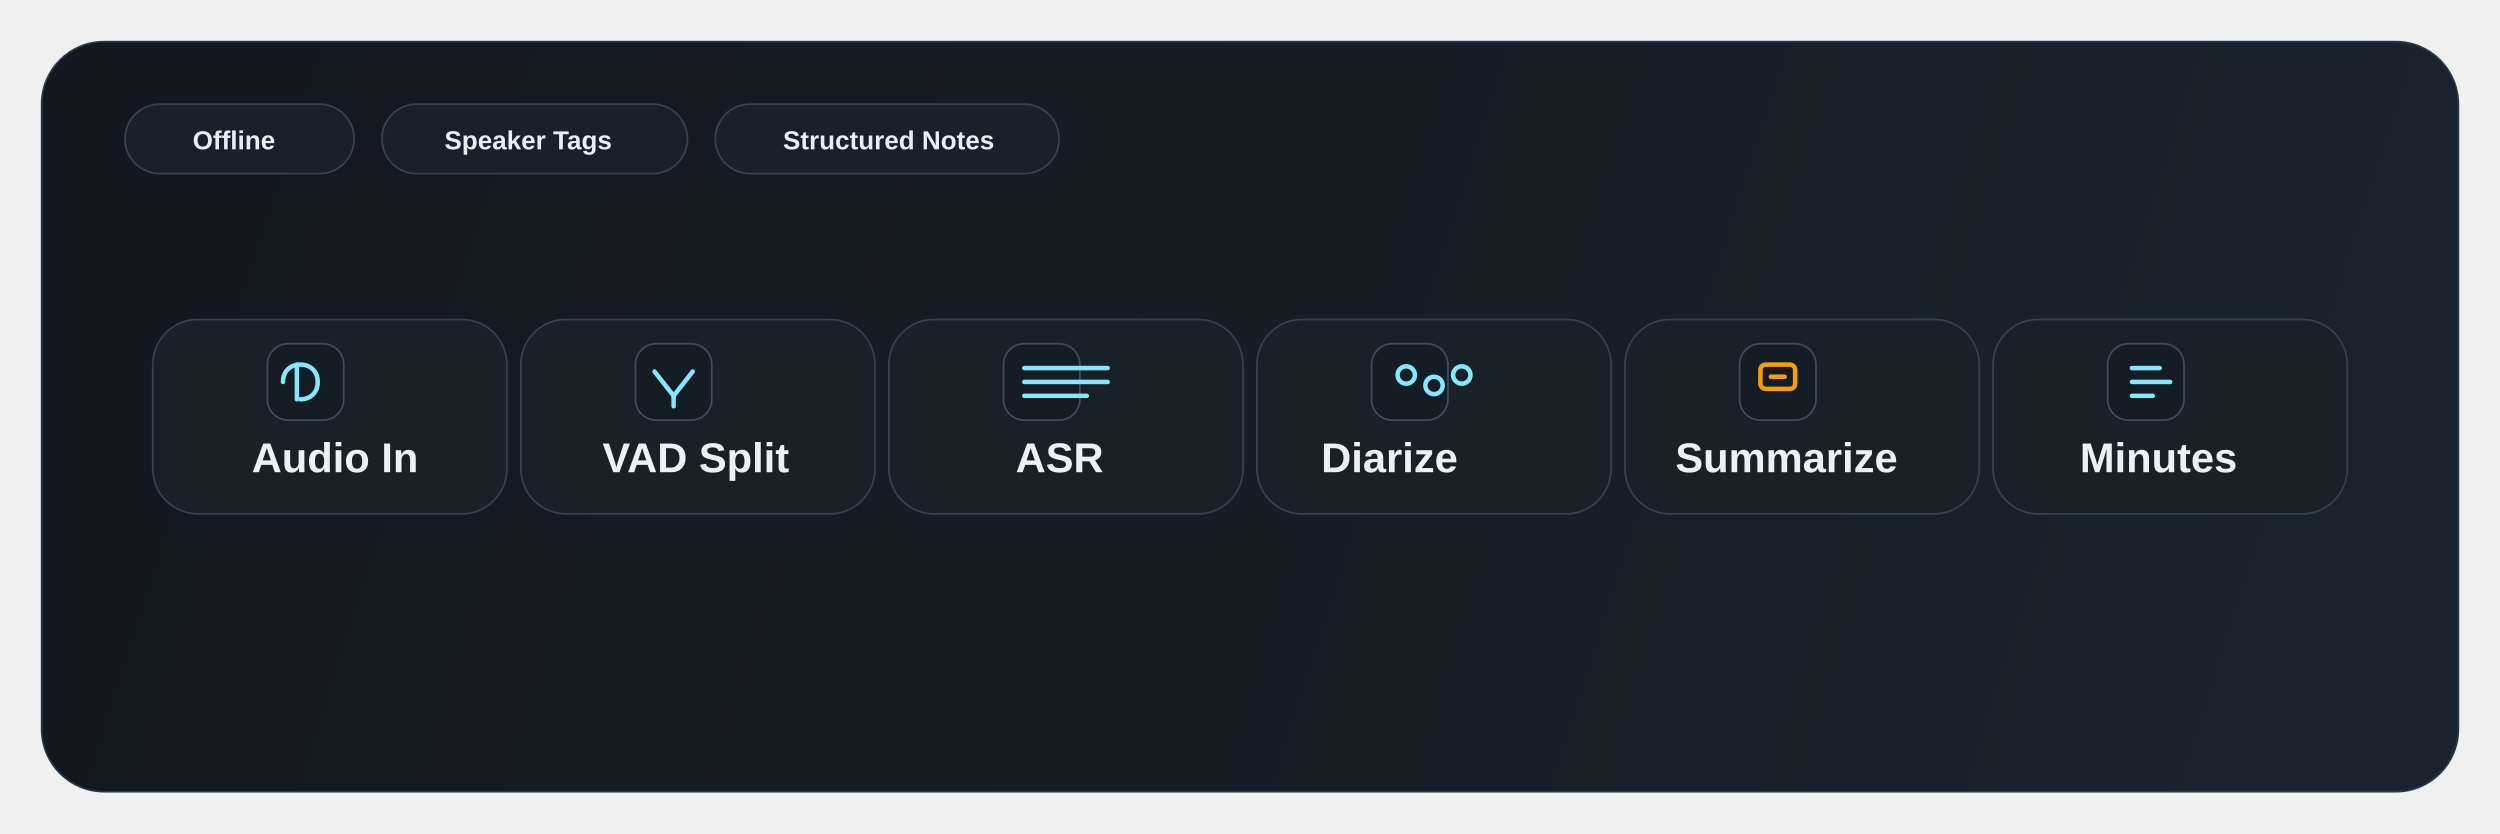
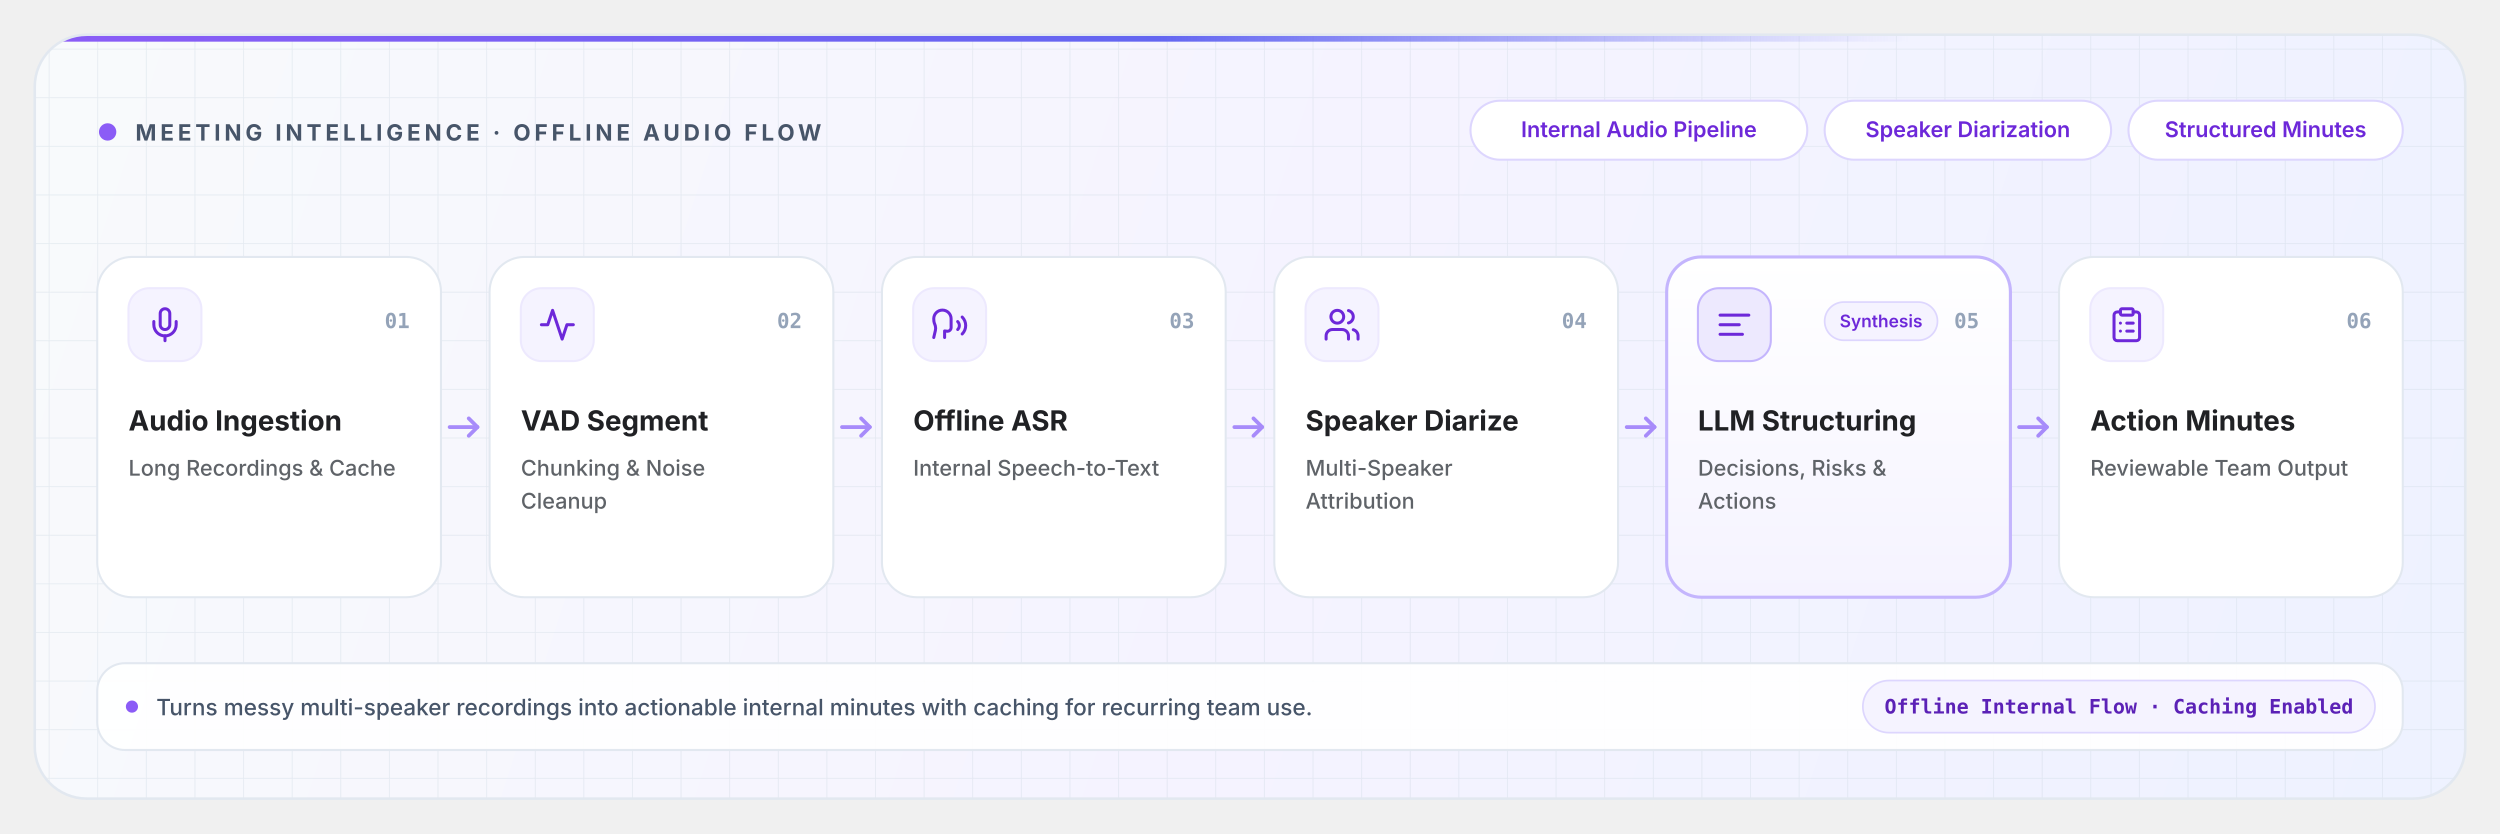
<svg xmlns="http://www.w3.org/2000/svg" width="1440" height="480" viewBox="0 0 1440 480" fill="none">
  <defs>
-     <linearGradient id="bg" x1="120" y1="48" x2="1320" y2="432" gradientUnits="userSpaceOnUse">
-       <stop stop-color="#111821" />
-       <stop offset="1" stop-color="#19232D" />
+     <linearGradient id="bg-auto-minutes-system" x1="40" y1="20" x2="1400" y2="460" gradientUnits="userSpaceOnUse">
+       <stop stop-color="#F8FAFC" />
+       <stop offset="0.52" stop-color="#F5F3FF" />
+       <stop offset="1" stop-color="#EEF2FF" />
    </linearGradient>
-     <linearGradient id="node" x1="0" y1="0" x2="0" y2="120" gradientUnits="userSpaceOnUse">
-       <stop stop-color="#1E2833" />
-       <stop offset="1" stop-color="#18212A" />
+     <linearGradient id="topbar-auto-minutes-system" x1="20" y1="20" x2="1100" y2="20" gradientUnits="userSpaceOnUse">
+       <stop stop-color="#8B5CF6" />
+       <stop offset="0.6" stop-color="#6366F1" />
+       <stop offset="1" stop-color="#6366F1" stop-opacity="0" />
    </linearGradient>
-     <filter id="glow" x="-20%" y="-40%" width="140%" height="180%">
-       <feGaussianBlur stdDeviation="10" result="blur" />
-       <feMerge>
-         <feMergeNode in="blur" />
-         <feMergeNode in="SourceGraphic" />
-       </feMerge>
-     </filter>
+     <linearGradient id="card-hi-auto-minutes-system" x1="0" y1="148" x2="0" y2="344" gradientUnits="userSpaceOnUse">
+       <stop stop-color="#FFFFFF" />
+       <stop offset="1" stop-color="#F5F3FF" />
+     </linearGradient>
+     <pattern id="grid-auto-minutes-system" width="28" height="28" patternUnits="userSpaceOnUse">
+       <path d="M 28 0 L 0 0 0 28" fill="none" stroke="#CBD5E1" stroke-opacity="0.38" stroke-width="1" />
+     </pattern>
+     <clipPath id="panel-auto-minutes-system">
+       <rect x="20" y="20" width="1400" height="440" rx="30" />
+     </clipPath>
  </defs>
-   <rect x="24" y="24" width="1392" height="432" rx="36" fill="url(#bg)" />
-   <rect x="24" y="24" width="1392" height="432" rx="36" stroke="#2A3643" />
-   <g font-family="Segoe UI, Arial, sans-serif">
-     <rect x="72" y="60" width="132" height="40" rx="20" fill="#18212B" stroke="#344454" />
-     <rect x="220" y="60" width="176" height="40" rx="20" fill="#18212B" stroke="#344454" />
-     <rect x="412" y="60" width="198" height="40" rx="20" fill="#18212B" stroke="#344454" />
-     <text x="111" y="86" fill="#E7EEF6" font-size="15" font-weight="600">Offline</text>
-     <text x="256" y="86" fill="#E7EEF6" font-size="15" font-weight="600">Speaker Tags</text>
-     <text x="451" y="86" fill="#E7EEF6" font-size="15" font-weight="600">Structured Notes</text>
+   <g clip-path="url(#panel-auto-minutes-system)">
+     <rect x="20" y="20" width="1400" height="440" rx="30" fill="url(#bg-auto-minutes-system)" />
+     <rect x="20" y="20" width="1400" height="440" fill="url(#grid-auto-minutes-system)" />
+     <rect x="20" y="20" width="1400" height="4" fill="url(#topbar-auto-minutes-system)" />
  </g>
-   <g filter="url(#glow)" stroke="#5AD7F7" stroke-width="4" stroke-linecap="round">
-     <path d="M292 240H356" />
-     <path d="M504 240H568" />
-     <path d="M716 240H780" />
-     <path d="M928 240H992" />
-     <path d="M1140 240H1204" />
+   <rect x="20" y="20" width="1400" height="440" rx="30" stroke="#E2E8F0" stroke-width="1.5" />
+   <circle cx="62" cy="76" r="5" fill="#8B5CF6" />
+   <text x="78" y="81" font-family="Inter, Segoe UI, Arial, sans-serif" font-size="13" font-weight="700" letter-spacing="2.2" fill="#475569">MEETING INTELLIGENCE · OFFLINE AUDIO FLOW</text>
+   <rect x="847" y="58" width="194" height="34" rx="17" fill="#FFFFFF" stroke="#DDD6FE" stroke-width="1.2" />
+   <text x="944" y="79" text-anchor="middle" font-family="Inter, Segoe UI, Arial, sans-serif" font-size="12.5" font-weight="600" fill="#6D28D9">Internal Audio Pipeline</text>
+   <rect x="1051" y="58" width="165" height="34" rx="17" fill="#FFFFFF" stroke="#DDD6FE" stroke-width="1.2" />
+   <text x="1133.5" y="79" text-anchor="middle" font-family="Inter, Segoe UI, Arial, sans-serif" font-size="12.5" font-weight="600" fill="#6D28D9">Speaker Diarization</text>
+   <rect x="1226" y="58" width="158" height="34" rx="17" fill="#FFFFFF" stroke="#DDD6FE" stroke-width="1.2" />
+   <text x="1305" y="79" text-anchor="middle" font-family="Inter, Segoe UI, Arial, sans-serif" font-size="12.5" font-weight="600" fill="#6D28D9">Structured Minutes</text>
+   <g>
+     <rect x="56" y="148" width="198" height="196" rx="20" fill="#FFFFFF" stroke="#E2E8F0" stroke-width="1.2" />
+     <rect x="74" y="166" width="42" height="42" rx="12" fill="#F5F3FF" stroke="#EDE9FE" stroke-width="1.2" />
+     <g transform="translate(84 176) scale(0.92)" fill="none" stroke="#6D28D9" stroke-width="1.9" stroke-linecap="round" stroke-linejoin="round">
+       <path d="M12 2a3 3 0 0 0-3 3v7a3 3 0 0 0 6 0V5a3 3 0 0 0-3-3Z" />
+       <path d="M19 10v2a7 7 0 0 1-14 0v-2" />
+       <line x1="12" x2="12" y1="19" y2="22" />
+     </g>
+     <text x="236" y="189" text-anchor="end" font-family="ui-monospace, SFMono-Regular, Menlo, Consolas, monospace" font-size="12" font-weight="600" fill="#94A3B8">01</text>
+     <text x="74" y="248" font-family="Inter, Segoe UI, Arial, sans-serif" font-size="16" font-weight="700" fill="#202124">Audio Ingestion</text>
+     <text x="74" y="274" font-family="Inter, Segoe UI, Arial, sans-serif" font-size="12.5" font-weight="500" fill="#5F6368">Long Recordings &amp; Cache</text>
  </g>
-   <g fill="#5AD7F7">
-     <path d="M356 240L343 232V248L356 240Z" />
-     <path d="M568 240L555 232V248L568 240Z" />
-     <path d="M780 240L767 232V248L780 240Z" />
-     <path d="M992 240L979 232V248L992 240Z" />
-     <path d="M1204 240L1191 232V248L1204 240Z" />
+   <g stroke="#A78BFA" stroke-width="2.2" stroke-linecap="round" stroke-linejoin="round">
+     <path d="M259 246H275" />
+     <path d="M270 241L275 246L270 251" fill="none" />
  </g>
-   <g fill="url(#node)" stroke="#334252">
-     <rect x="88" y="184" width="204" height="112" rx="26" />
-     <rect x="300" y="184" width="204" height="112" rx="26" />
-     <rect x="512" y="184" width="204" height="112" rx="26" />
-     <rect x="724" y="184" width="204" height="112" rx="26" />
-     <rect x="936" y="184" width="204" height="112" rx="26" />
-     <rect x="1148" y="184" width="204" height="112" rx="26" />
+   <g>
+     <rect x="282" y="148" width="198" height="196" rx="20" fill="#FFFFFF" stroke="#E2E8F0" stroke-width="1.2" />
+     <rect x="300" y="166" width="42" height="42" rx="12" fill="#F5F3FF" stroke="#EDE9FE" stroke-width="1.2" />
+     <g transform="translate(310 176) scale(0.92)" fill="none" stroke="#6D28D9" stroke-width="1.9" stroke-linecap="round" stroke-linejoin="round">
+       <path d="M22 12h-4l-3 9L9 3l-3 9H2" />
+     </g>
+     <text x="462" y="189" text-anchor="end" font-family="ui-monospace, SFMono-Regular, Menlo, Consolas, monospace" font-size="12" font-weight="600" fill="#94A3B8">02</text>
+     <text x="300" y="248" font-family="Inter, Segoe UI, Arial, sans-serif" font-size="16" font-weight="700" fill="#202124">VAD Segment</text>
+     <text x="300" y="274" font-family="Inter, Segoe UI, Arial, sans-serif" font-size="12.5" font-weight="500" fill="#5F6368">Chunking &amp; Noise</text>
+     <text x="300" y="293" font-family="Inter, Segoe UI, Arial, sans-serif" font-size="12.5" font-weight="500" fill="#5F6368">Cleanup</text>
  </g>
-   <g fill="#141C25" stroke="#3A4E62">
-     <rect x="154" y="198" width="44" height="44" rx="12" />
-     <rect x="366" y="198" width="44" height="44" rx="12" />
-     <rect x="578" y="198" width="44" height="44" rx="12" />
-     <rect x="790" y="198" width="44" height="44" rx="12" />
-     <rect x="1002" y="198" width="44" height="44" rx="12" />
-     <rect x="1214" y="198" width="44" height="44" rx="12" />
+   <g stroke="#A78BFA" stroke-width="2.2" stroke-linecap="round" stroke-linejoin="round">
+     <path d="M485 246H501" />
+     <path d="M496 241L501 246L496 251" fill="none" />
  </g>
-   <g fill="none" stroke="#87E6FB" stroke-width="2.6" stroke-linecap="round" stroke-linejoin="round">
-     <path d="M171 230V210" />
-     <path d="M163 220C163 214 167 210 173 210C179 210 183 214 183 220C183 226 179 230 173 230" />
-     <path d="M377 214L388 228L399 214" />
-     <path d="M388 228V234" />
-     <path d="M590 212H638M590 220H638M590 228H626" />
-     <circle cx="810" cy="216" r="5" />
-     <circle cx="826" cy="222" r="5" />
-     <circle cx="842" cy="216" r="5" />
-     <rect x="1014" y="210" width="20" height="14" rx="3" stroke="#F59E0B" />
-     <path d="M1020 217H1028" stroke="#F59E0B" />
-     <path d="M1228 212H1244" />
-     <path d="M1228 220H1250" />
-     <path d="M1228 228H1240" />
+   <g>
+     <rect x="508" y="148" width="198" height="196" rx="20" fill="#FFFFFF" stroke="#E2E8F0" stroke-width="1.2" />
+     <rect x="526" y="166" width="42" height="42" rx="12" fill="#F5F3FF" stroke="#EDE9FE" stroke-width="1.2" />
+     <g transform="translate(536 176) scale(0.92)" fill="none" stroke="#6D28D9" stroke-width="1.9" stroke-linecap="round" stroke-linejoin="round">
+       <path d="M8.8 20v-4.1l1.9.2a2.3 2.3 0 0 0 2.164-2.1V8.3A5.37 5.37 0 0 0 2 8.25c0 2.8.656 3.054 1 4.55a5.77 5.77 0 0 1 .029 2.758L2 20" />
+       <path d="M19.8 17.8a7.5 7.5 0 0 0 .003-10.603" />
+       <path d="M17 15a3.5 3.5 0 0 0-.025-4.975" />
+     </g>
+     <text x="688" y="189" text-anchor="end" font-family="ui-monospace, SFMono-Regular, Menlo, Consolas, monospace" font-size="12" font-weight="600" fill="#94A3B8">03</text>
+     <text x="526" y="248" font-family="Inter, Segoe UI, Arial, sans-serif" font-size="16" font-weight="700" fill="#202124">Offline ASR</text>
+     <text x="526" y="274" font-family="Inter, Segoe UI, Arial, sans-serif" font-size="12.5" font-weight="500" fill="#5F6368">Internal Speech-to-Text</text>
  </g>
-   <g font-family="Segoe UI, Arial, sans-serif" fill="#EAF1F8" font-size="24" font-weight="700">
-     <text x="145" y="272">Audio In</text>
-     <text x="347" y="272">VAD Split</text>
-     <text x="585" y="272">ASR</text>
-     <text x="761" y="272">Diarize</text>
-     <text x="965" y="272">Summarize</text>
-     <text x="1198" y="272">Minutes</text>
+   <g stroke="#A78BFA" stroke-width="2.2" stroke-linecap="round" stroke-linejoin="round">
+     <path d="M711 246H727" />
+     <path d="M722 241L727 246L722 251" fill="none" />
  </g>
+   <g>
+     <rect x="734" y="148" width="198" height="196" rx="20" fill="#FFFFFF" stroke="#E2E8F0" stroke-width="1.2" />
+     <rect x="752" y="166" width="42" height="42" rx="12" fill="#F5F3FF" stroke="#EDE9FE" stroke-width="1.2" />
+     <g transform="translate(762 176) scale(0.92)" fill="none" stroke="#6D28D9" stroke-width="1.9" stroke-linecap="round" stroke-linejoin="round">
+       <path d="M16 21v-2a4 4 0 0 0-4-4H6a4 4 0 0 0-4 4v2" />
+       <circle cx="9" cy="7" r="4" />
+       <path d="M22 21v-2a4 4 0 0 0-3-3.87" />
+       <path d="M16 3.13a4 4 0 0 1 0 7.75" />
+     </g>
+     <text x="914" y="189" text-anchor="end" font-family="ui-monospace, SFMono-Regular, Menlo, Consolas, monospace" font-size="12" font-weight="600" fill="#94A3B8">04</text>
+     <text x="752" y="248" font-family="Inter, Segoe UI, Arial, sans-serif" font-size="16" font-weight="700" fill="#202124">Speaker Diarize</text>
+     <text x="752" y="274" font-family="Inter, Segoe UI, Arial, sans-serif" font-size="12.5" font-weight="500" fill="#5F6368">Multi-Speaker</text>
+     <text x="752" y="293" font-family="Inter, Segoe UI, Arial, sans-serif" font-size="12.5" font-weight="500" fill="#5F6368">Attribution</text>
+   </g>
+   <g stroke="#A78BFA" stroke-width="2.2" stroke-linecap="round" stroke-linejoin="round">
+     <path d="M937 246H953" />
+     <path d="M948 241L953 246L948 251" fill="none" />
+   </g>
+   <g>
+     <rect x="960" y="148" width="198" height="196" rx="20" fill="url(#card-hi-auto-minutes-system)" stroke="#C4B5FD" stroke-width="1.8" />
+     <rect x="978" y="166" width="42" height="42" rx="12" fill="#EDE9FE" stroke="#C4B5FD" stroke-width="1.2" />
+     <g transform="translate(988 176) scale(0.92)" fill="none" stroke="#6D28D9" stroke-width="1.9" stroke-linecap="round" stroke-linejoin="round">
+       <line x1="21" x2="3" y1="6" y2="6" />
+       <line x1="15" x2="3" y1="12" y2="12" />
+       <line x1="17" x2="3" y1="18" y2="18" />
+     </g>
+     <rect x="1051" y="174" width="65" height="22" rx="11" fill="#F5F3FF" stroke="#DDD6FE" stroke-width="1" />
+     <text x="1083.5" y="188.5" text-anchor="middle" font-family="Inter, Segoe UI, Arial, sans-serif" font-size="10" font-weight="600" fill="#6D28D9">Synthesis</text>
+     <text x="1140" y="189" text-anchor="end" font-family="ui-monospace, SFMono-Regular, Menlo, Consolas, monospace" font-size="12" font-weight="600" fill="#94A3B8">05</text>
+     <text x="978" y="248" font-family="Inter, Segoe UI, Arial, sans-serif" font-size="16" font-weight="700" fill="#202124">LLM Structuring</text>
+     <text x="978" y="274" font-family="Inter, Segoe UI, Arial, sans-serif" font-size="12.5" font-weight="500" fill="#5F6368">Decisions, Risks &amp;</text>
+     <text x="978" y="293" font-family="Inter, Segoe UI, Arial, sans-serif" font-size="12.5" font-weight="500" fill="#5F6368">Actions</text>
+   </g>
+   <g stroke="#A78BFA" stroke-width="2.2" stroke-linecap="round" stroke-linejoin="round">
+     <path d="M1163 246H1179" />
+     <path d="M1174 241L1179 246L1174 251" fill="none" />
+   </g>
+   <g>
+     <rect x="1186" y="148" width="198" height="196" rx="20" fill="#FFFFFF" stroke="#E2E8F0" stroke-width="1.2" />
+     <rect x="1204" y="166" width="42" height="42" rx="12" fill="#F5F3FF" stroke="#EDE9FE" stroke-width="1.2" />
+     <g transform="translate(1214 176) scale(0.92)" fill="none" stroke="#6D28D9" stroke-width="1.9" stroke-linecap="round" stroke-linejoin="round">
+       <rect width="8" height="4" x="8" y="2" rx="1" ry="1" />
+       <path d="M16 4h2a2 2 0 0 1 2 2v14a2 2 0 0 1-2 2H6a2 2 0 0 1-2-2V6a2 2 0 0 1 2-2h2" />
+       <path d="M12 11h4" />
+       <path d="M12 16h4" />
+       <path d="M8 11h.01" />
+       <path d="M8 16h.01" />
+     </g>
+     <text x="1366" y="189" text-anchor="end" font-family="ui-monospace, SFMono-Regular, Menlo, Consolas, monospace" font-size="12" font-weight="600" fill="#94A3B8">06</text>
+     <text x="1204" y="248" font-family="Inter, Segoe UI, Arial, sans-serif" font-size="16" font-weight="700" fill="#202124">Action Minutes</text>
+     <text x="1204" y="274" font-family="Inter, Segoe UI, Arial, sans-serif" font-size="12.5" font-weight="500" fill="#5F6368">Reviewable Team Output</text>
+   </g>
+   <rect x="56" y="382" width="1328" height="50" rx="16" fill="#FFFFFF" fill-opacity="0.92" stroke="#E2E8F0" stroke-width="1.2" />
+   <circle cx="76" cy="407" r="3.5" fill="#8B5CF6" />
+   <text x="90" y="412" font-family="Inter, Segoe UI, Arial, sans-serif" font-size="13" font-weight="500" fill="#475569">Turns messy multi-speaker recordings into actionable internal minutes with caching for recurring team use.</text>
+   <rect x="1073" y="392" width="295" height="30" rx="15" fill="#F5F3FF" stroke="#DDD6FE" stroke-width="1" />
+   <text x="1220.5" y="411" text-anchor="middle" font-family="ui-monospace, SFMono-Regular, Menlo, Consolas, monospace" font-size="11.5" font-weight="600" fill="#5B21B6">Offline Internal Flow · Caching Enabled</text>
</svg>
